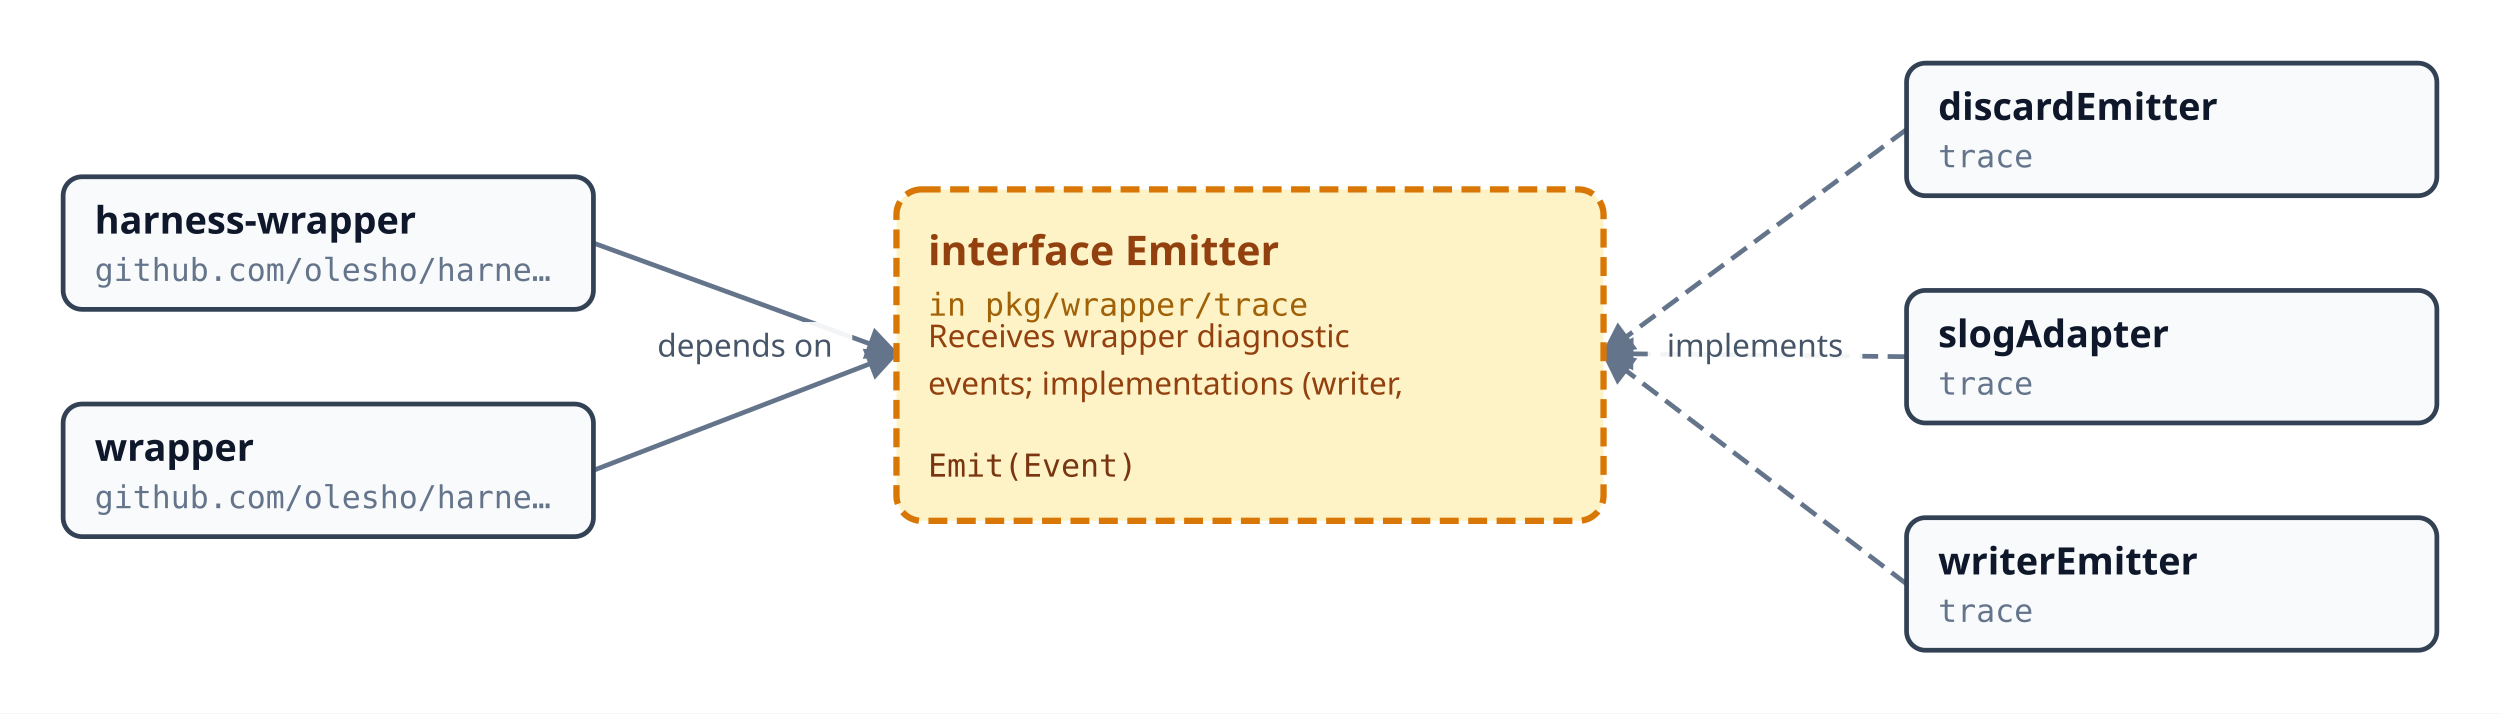
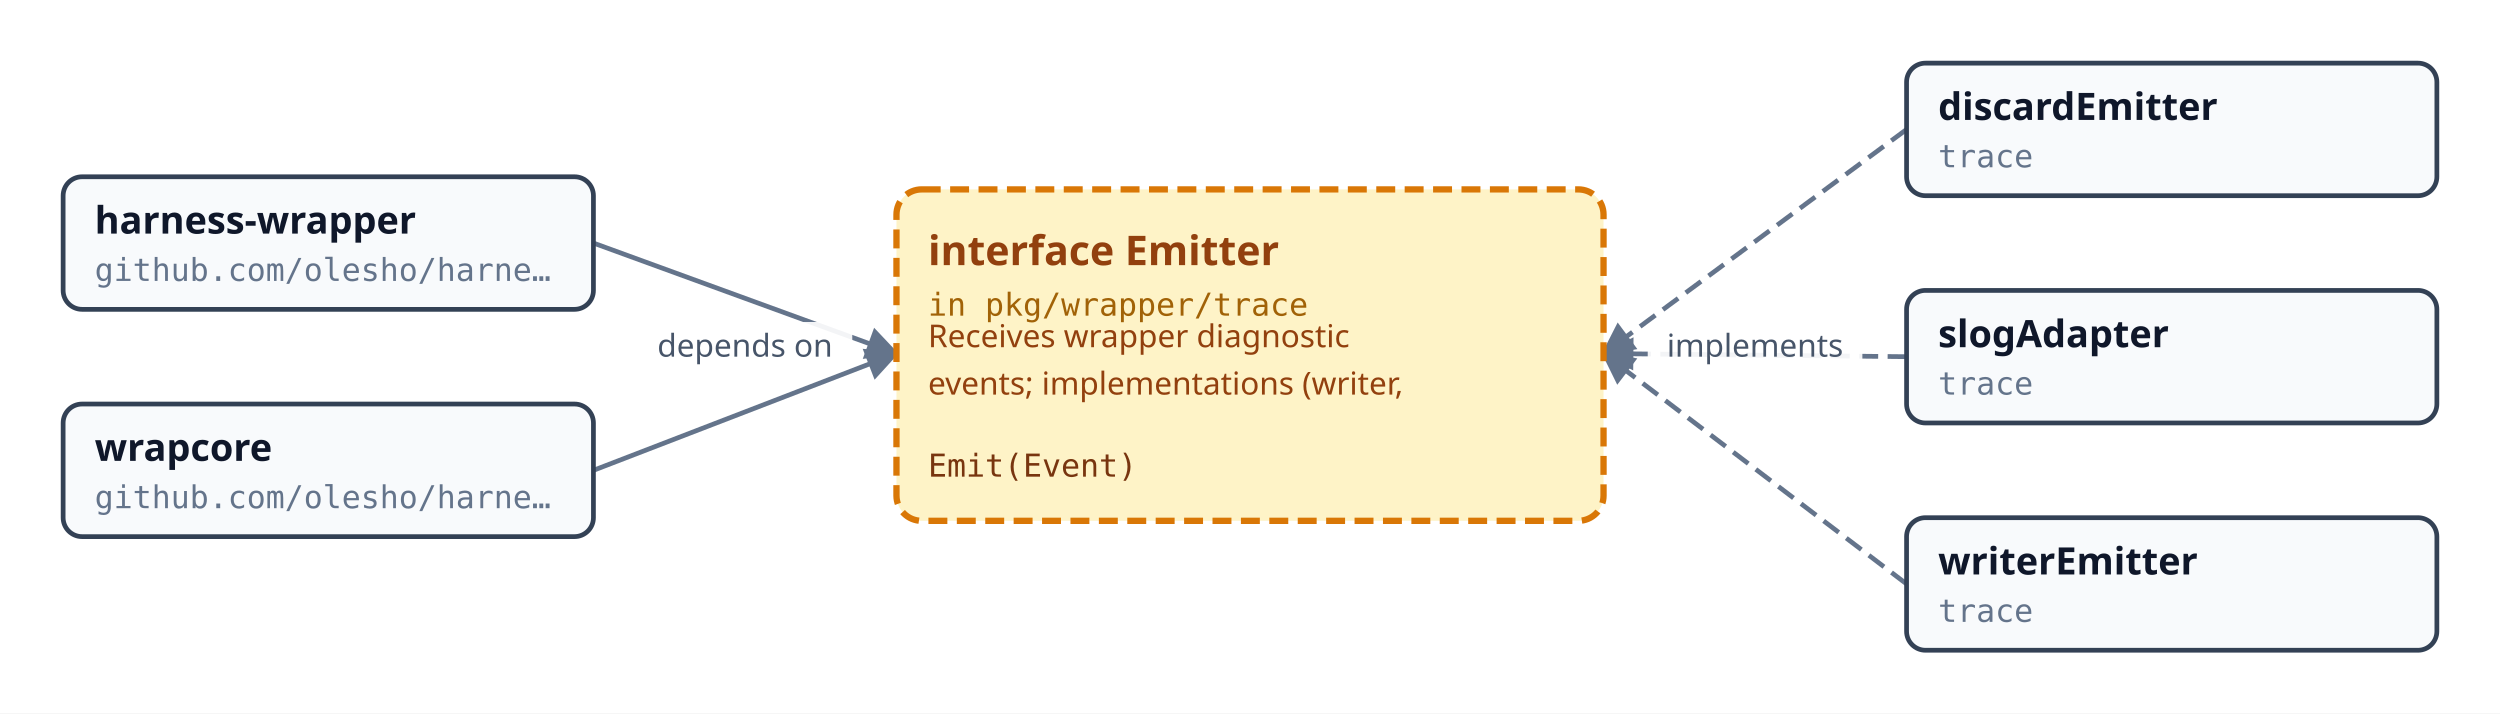
<svg xmlns="http://www.w3.org/2000/svg" width="792" height="226" viewBox="0 0 792 226" font-family="ui-sans-serif, system-ui, sans-serif">
  <defs>
    <marker id="arrow" viewBox="0 0 10 10" refX="9" refY="5" markerWidth="7" markerHeight="7" orient="auto-start-reverse">
      <path d="M0,0 L10,5 L0,10 z" fill="#64748b" />
    </marker>
  </defs>
  <rect width="100%" height="100%" fill="#ffffff" />
  <line x1="188" y1="77" x2="284" y2="112" stroke="#64748b" stroke-width="1.5" marker-end="url(#arrow)" />
  <g transform="translate(20,56)">
    <rect width="168" height="42" rx="6" fill="#f8fafc" stroke="#334155" stroke-width="1.5" />
    <text x="10" y="18" font-size="12" font-weight="700" fill="#0f172a">harness-wrapper</text>
    <text x="10" y="33" font-size="10" font-family="ui-monospace, monospace" fill="#64748b">github.com/olesho/harne…</text>
  </g>
  <line x1="188" y1="149" x2="284" y2="112" stroke="#64748b" stroke-width="1.5" marker-end="url(#arrow)" />
  <g transform="translate(20,128)">
    <rect width="168" height="42" rx="6" fill="#f8fafc" stroke="#334155" stroke-width="1.5" />
-     <text x="10" y="18" font-size="12" font-weight="700" fill="#0f172a">wrapper</text>
+     <text x="10" y="18" font-size="12" font-weight="700" fill="#0f172a">wrapcore</text>
    <text x="10" y="33" font-size="10" font-family="ui-monospace, monospace" fill="#64748b">github.com/olesho/harne…</text>
  </g>
  <rect x="202" y="102" width="68" height="15" rx="3" fill="#ffffff" opacity="0.92" />
  <text x="236" y="113" font-size="10" fill="#475569" text-anchor="middle">depends on</text>
  <line x1="604" y1="41" x2="508" y2="112" stroke="#64748b" stroke-width="1.5" stroke-dasharray="6 3" marker-end="url(#arrow)" />
  <g transform="translate(604,20)">
    <rect width="168" height="42" rx="6" fill="#f8fafc" stroke="#334155" stroke-width="1.5" />
    <text x="10" y="18" font-size="12" font-weight="700" fill="#0f172a">discardEmitter</text>
    <text x="10" y="33" font-size="10" font-family="ui-monospace, monospace" fill="#64748b">trace</text>
  </g>
  <line x1="604" y1="113" x2="508" y2="112" stroke="#64748b" stroke-width="1.5" stroke-dasharray="6 3" marker-end="url(#arrow)" />
  <g transform="translate(604,92)">
    <rect width="168" height="42" rx="6" fill="#f8fafc" stroke="#334155" stroke-width="1.5" />
    <text x="10" y="18" font-size="12" font-weight="700" fill="#0f172a">slogAdapter</text>
    <text x="10" y="33" font-size="10" font-family="ui-monospace, monospace" fill="#64748b">trace</text>
  </g>
  <line x1="604" y1="185" x2="508" y2="112" stroke="#64748b" stroke-width="1.5" stroke-dasharray="6 3" marker-end="url(#arrow)" />
  <g transform="translate(604,164)">
    <rect width="168" height="42" rx="6" fill="#f8fafc" stroke="#334155" stroke-width="1.5" />
    <text x="10" y="18" font-size="12" font-weight="700" fill="#0f172a">writerEmitter</text>
    <text x="10" y="33" font-size="10" font-family="ui-monospace, monospace" fill="#64748b">trace</text>
  </g>
  <rect x="522" y="102" width="68" height="15" rx="3" fill="#ffffff" opacity="0.92" />
  <text x="556" y="113" font-size="10" fill="#475569" text-anchor="middle">implements</text>
  <g transform="translate(284,60)">
    <rect width="224" height="105" rx="8" fill="#fef3c7" stroke="#d97706" stroke-width="2" stroke-dasharray="6 3" />
    <text x="10" y="24" font-size="13" font-weight="700" fill="#92400e">interface Emitter</text>
    <text x="10" y="40" font-size="10" font-family="ui-monospace, monospace" fill="#a16207">in pkg/wrapper/trace</text>
    <text x="10" y="50" font-size="10" fill="#92400e">Receives wrapper diagnostic</text>
    <text x="10" y="65" font-size="10" fill="#92400e">events; implementations (writer,</text>
    <text x="10" y="91" font-size="10" font-family="ui-monospace, monospace" fill="#78350f">Emit(Event)</text>
  </g>
</svg>
